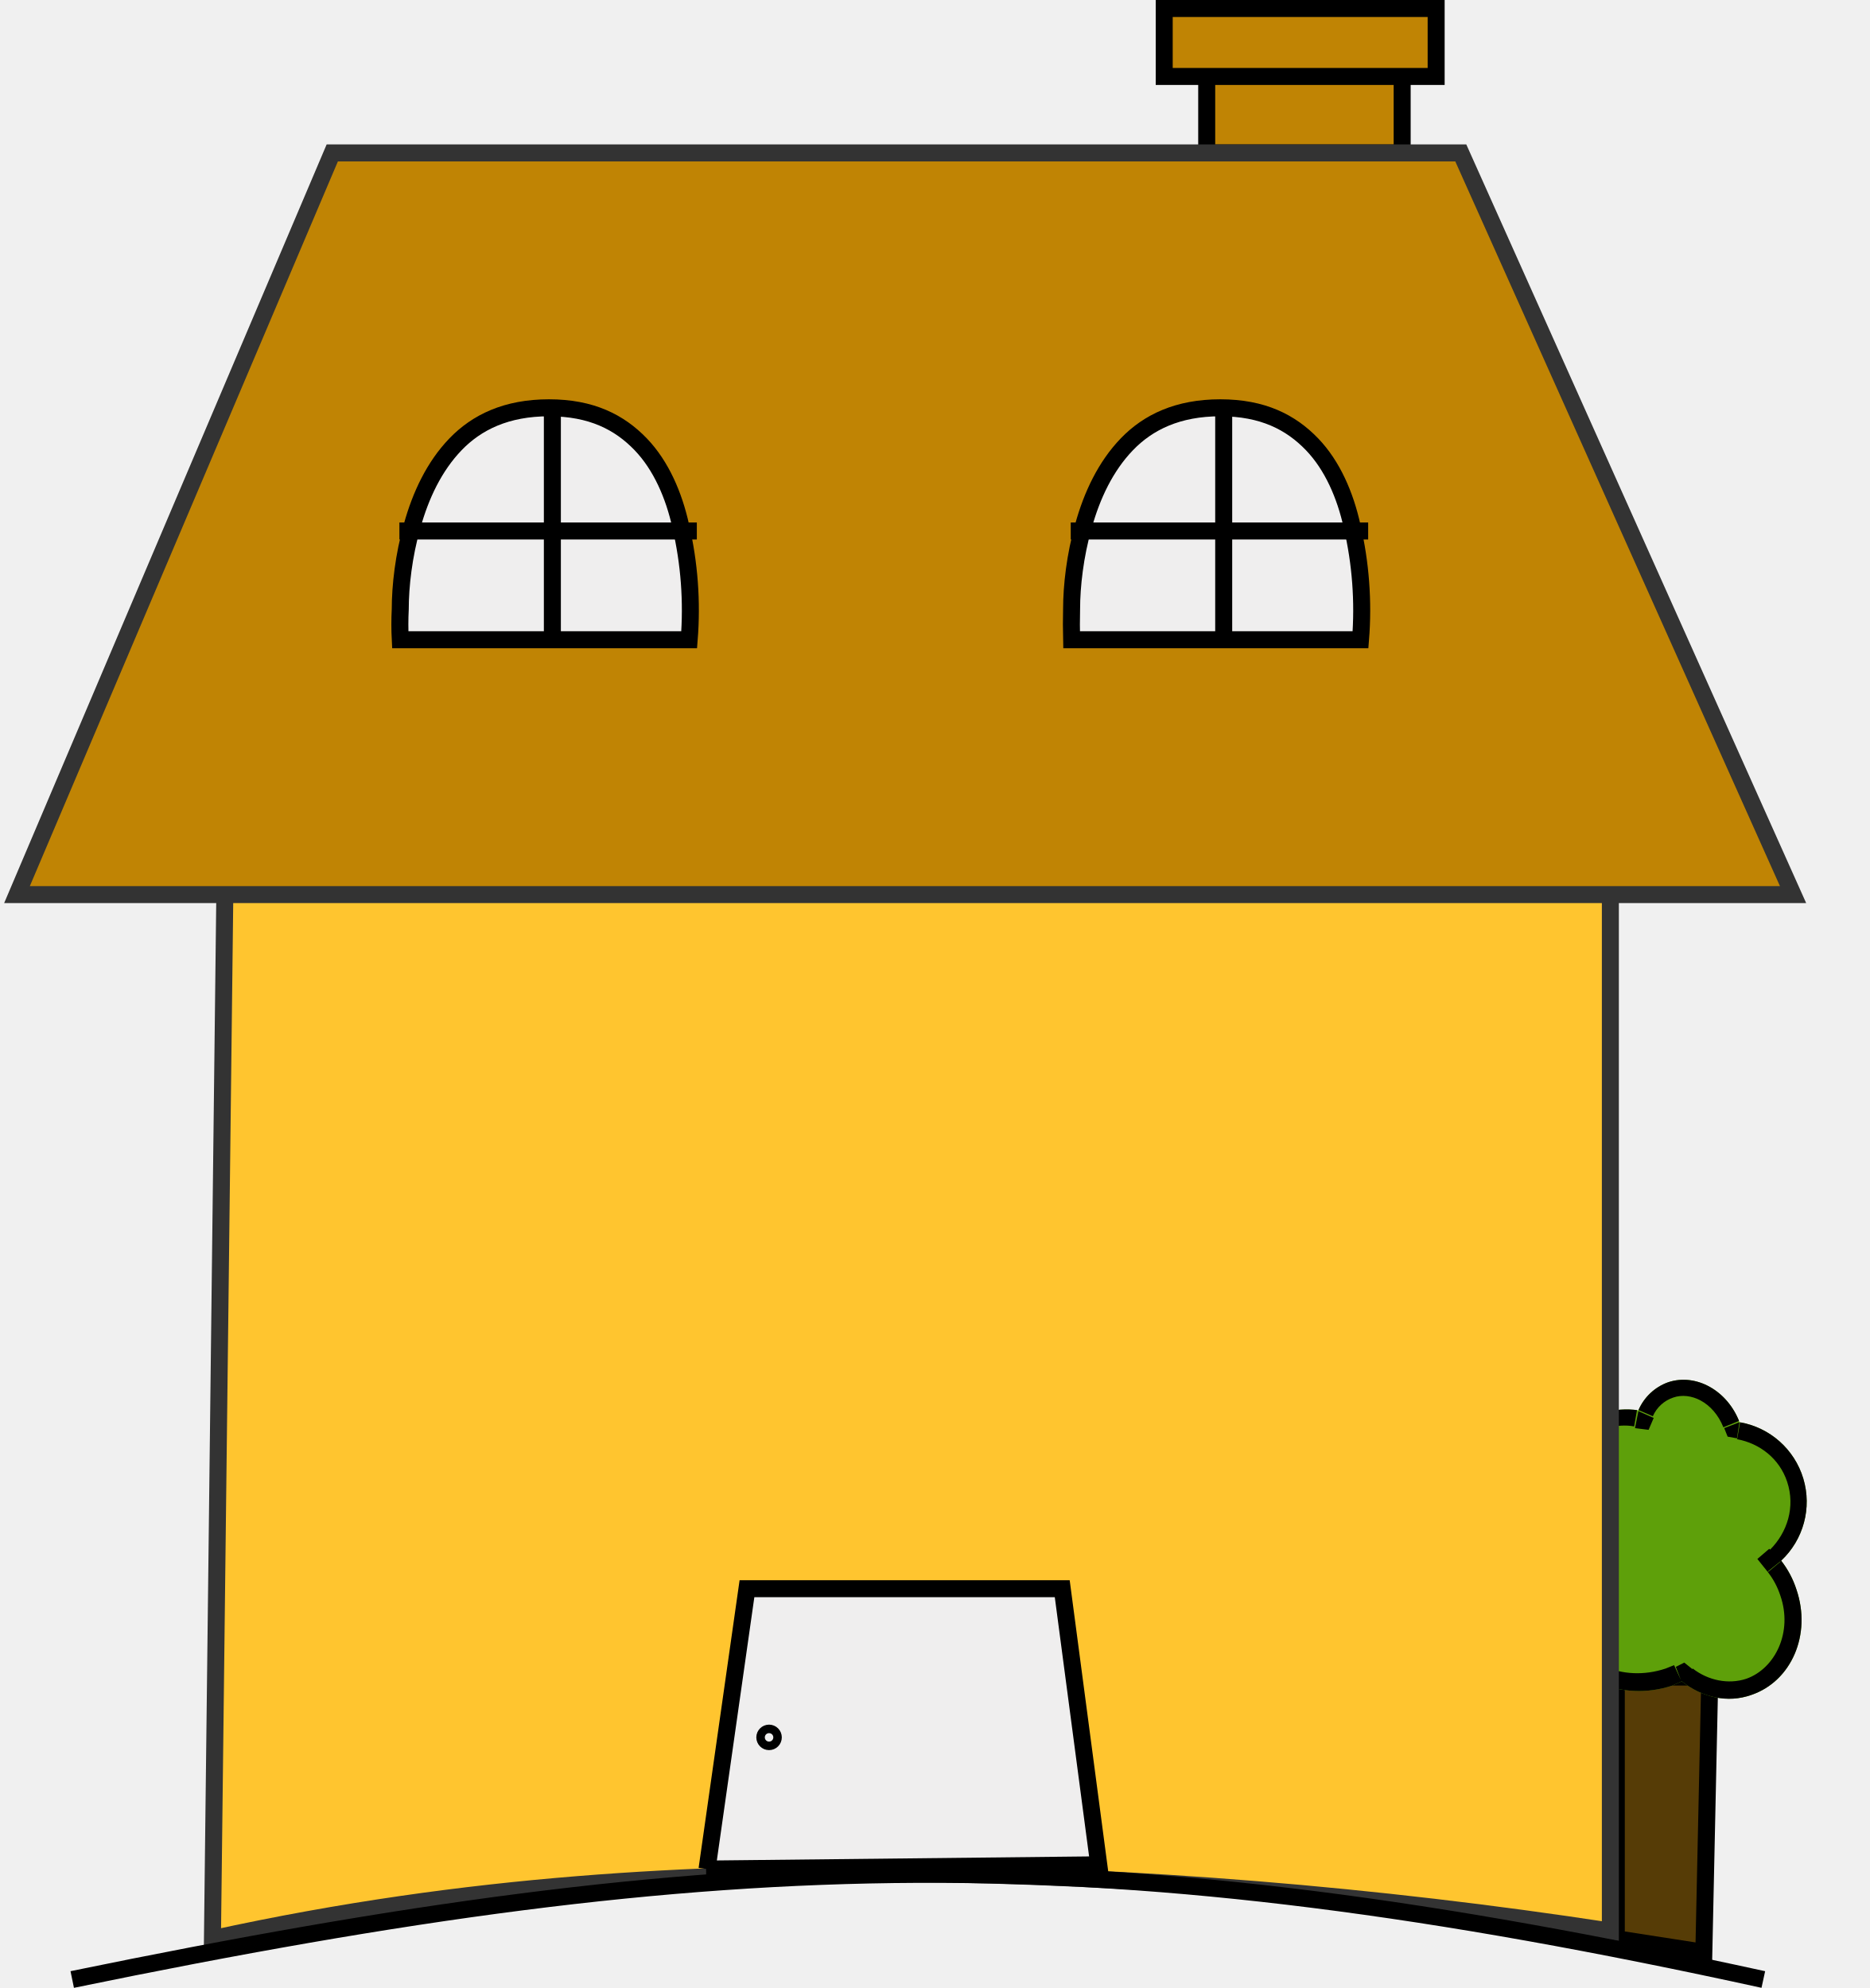
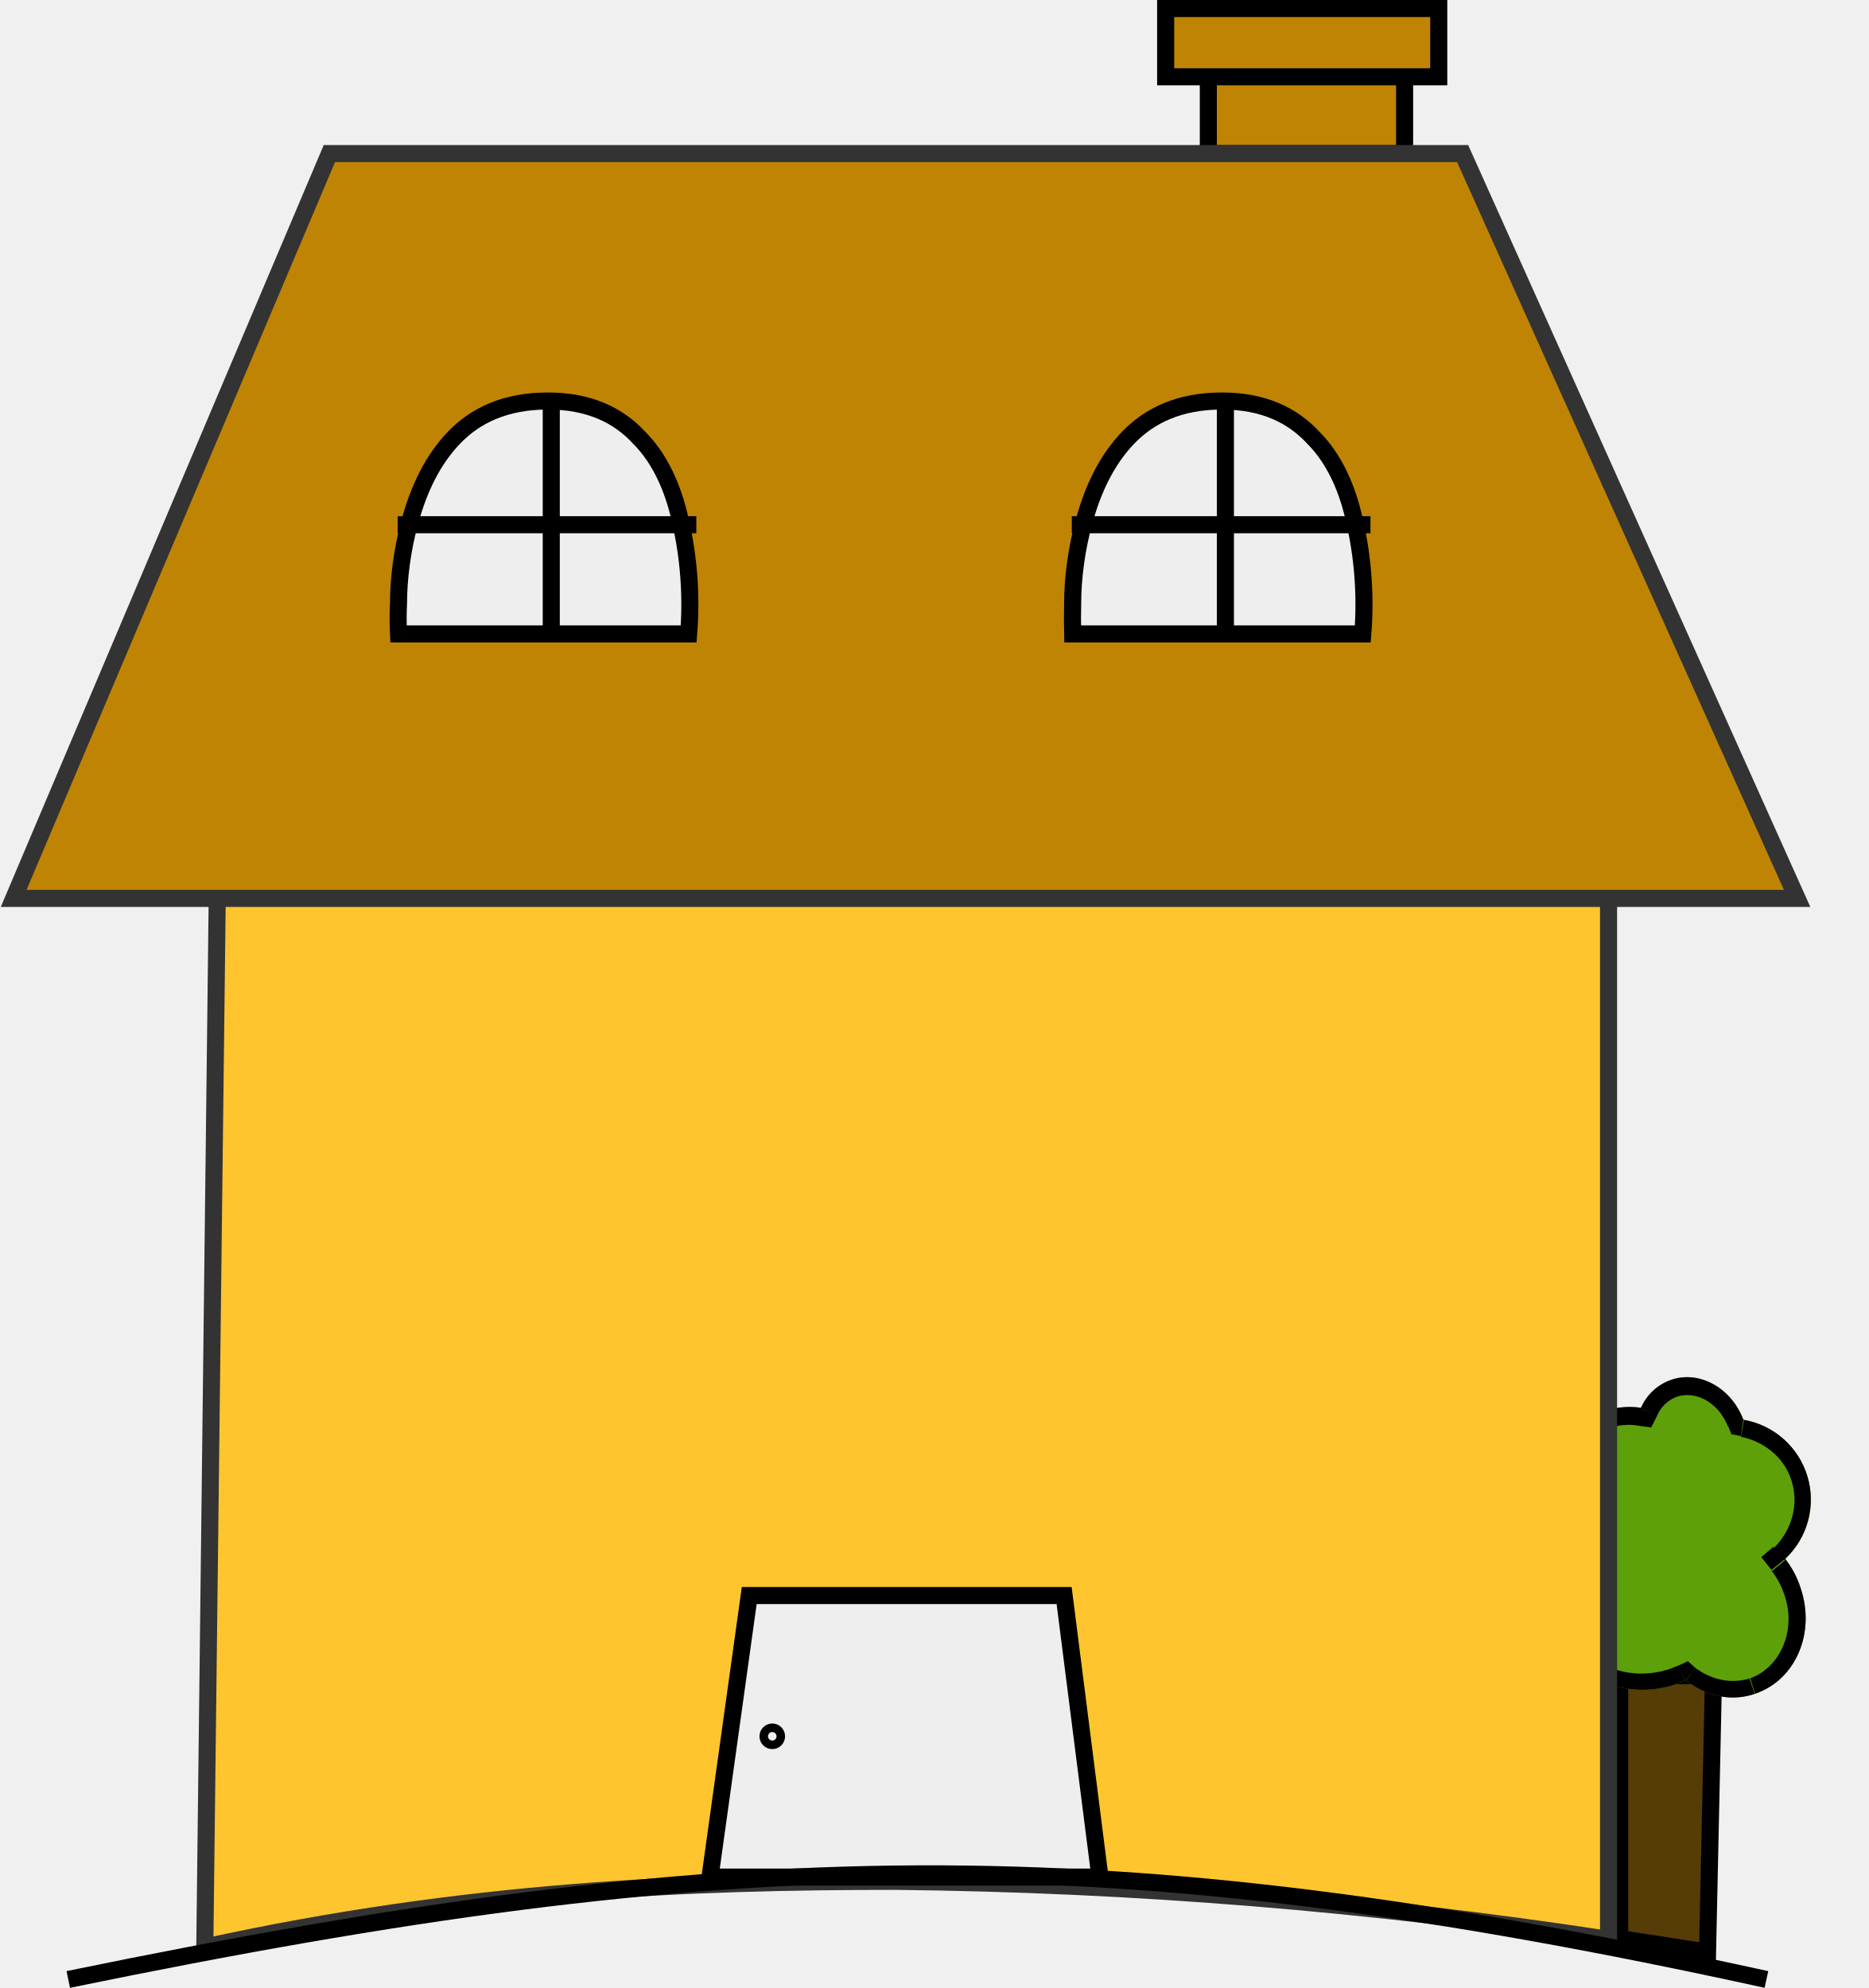
- <svg xmlns="http://www.w3.org/2000/svg" width="220" height="234" fill="none">
-   <path d="M190.2 197.4h11l-.7 32.4-10.3-1.6v-30.8z" fill="#563C06" stroke="#000" stroke-width="2" />
+ <svg xmlns="http://www.w3.org/2000/svg" width="219" height="233" fill="none">
+   <path d="M189.8 196.4h11l-.7 32.4-10.3-1.6v-30.8z" fill="#563C06" stroke="#000" stroke-width="2" />
  <mask id="a" fill="#fff">
-     <path fill-rule="evenodd" clip-rule="evenodd" d="M204.7 167.4a9.5 9.5 0 0 1 4.9 16.3 11 11 0 0 1 1.8 3.4c1.8 5.3-.6 10.8-5.3 12.4-2.8 1-5.8.3-8.2-1.6l-1.1.5c-6 2-12.4-.8-14.3-6.3-1.2-3.7-.1-7.6 2.6-10.5-.9-1-1.6-2-2-3.4a9.3 9.3 0 0 1 5.5-11.9c1.4-.4 2.8-.5 4.2-.3a6 6 0 0 1 3.5-3.3c3.3-1.1 7 1 8.4 4.7z" />
+     <path fill-rule="evenodd" clip-rule="evenodd" d="M204.3 166.4a9.5 9.5 0 0 1 4.9 16.3 11 11 0 0 1 1.8 3.4c1.8 5.3-.6 10.8-5.3 12.4-2.8 1-5.8.3-8.2-1.6l-1.1.5c-6 2-12.4-.8-14.3-6.3-1.2-3.7-.1-7.6 2.6-10.5a10 10 0 0 1-2-3.4 9.3 9.3 0 0 1 5.5-11.9c1.4-.4 2.8-.5 4.1-.3a6 6 0 0 1 3.6-3.3c3.3-1.1 7 1 8.4 4.7z" />
  </mask>
-   <path fill-rule="evenodd" clip-rule="evenodd" d="M204.7 167.4a9.5 9.5 0 0 1 4.9 16.3 11 11 0 0 1 1.8 3.4c1.8 5.3-.6 10.8-5.3 12.4-2.8 1-5.8.3-8.2-1.6l-1.1.5c-6 2-12.4-.8-14.3-6.3-1.2-3.7-.1-7.6 2.6-10.5-.9-1-1.6-2-2-3.4a9.3 9.3 0 0 1 5.5-11.9c1.4-.4 2.8-.5 4.2-.3a6 6 0 0 1 3.5-3.3c3.3-1.1 7 1 8.4 4.7z" fill="#5EA00A" />
-   <path d="M204.7 167.4l-1.8.7.4 1 1.1.2.3-2zm4.9 16.3l-1.4-1.4-1.4 1.2 1.2 1.5 1.6-1.3zM197.9 198l1.3-1.5-1-.8-1 .5.7 1.8zm-12.8-16.3l1.4 1.4 1.3-1.3-1.2-1.4-1.5 1.3zm7.7-15.6l-.4 2 1.6.2.6-1.4-1.8-.8zm11.6 3.3c2.7.5 5 2.3 5.9 5l3.8-1.3c-1.4-4.1-5-7-9-7.6l-.7 4zm5.9 5c1 3 0 6-2 8l2.6 3c3.3-3 4.7-7.8 3.2-12.3l-3.8 1.3zM208 185a9 9 0 0 1 1.5 2.8l3.8-1.3a13 13 0 0 0-2.2-4l-3 2.5zm1.5 2.8c1.5 4.3-.6 8.6-4 9.8l1.2 3.8c6-2 8.7-8.8 6.6-15l-3.8 1.4zm-4 9.8c-2.1.7-4.5.2-6.3-1.2l-2.5 3.1c2.8 2.2 6.5 3 10 1.9l-1.2-3.8zM197 196l-1 .4 1.3 3.8 1.4-.5-1.7-3.7zm-1 .4c-5.1 1.7-10.2-.7-11.7-5l-3.8 1.3c2.3 6.7 9.9 9.8 16.8 7.5l-1.3-3.8zm-11.7-5c-1-3-.1-6.1 2.1-8.5l-2.9-2.7c-3.1 3.3-4.5 8-3 12.5l3.8-1.3zm2.2-11.2a8 8 0 0 1-1.6-2.7l-3.8 1.3a12 12 0 0 0 2.4 4l3-2.6zm-1.6-2.7c-1.4-4 .7-8.2 4.2-9.4l-1.3-3.8c-5.8 2-8.7 8.5-6.7 14.5l3.8-1.3zm4.2-9.4c1-.3 2.2-.4 3.2-.2l.7-4c-1.7-.2-3.4-.1-5.2.4l1.3 3.8zm5.4-1.4a4 4 0 0 1 2.4-2.2l-1.3-3.8a8 8 0 0 0-4.8 4.4l3.7 1.6zm2.4-2.2c2-.7 4.7.5 5.9 3.5l3.7-1.5c-1.7-4.4-6.4-7.4-11-5.8l1.4 3.8z" fill="#000" mask="url(#a)" />
-   <path fill="#C08404" stroke="#000" stroke-width="2" d="M142 9h23v9h-23zM137 1h32v8h-32z" />
-   <path d="M25 228.2l1.5-126.7h163v125.8a593 593 0 0 0-83.5-6.8c-24.2 0-50.4 1-81 7.7z" fill="#FFC52F" stroke="#333" stroke-width="2" />
-   <path d="M171.9 18l39.1 87.3H2L39.1 18h132.7z" fill="#C08404" stroke="#333" stroke-width="2" />
-   <path d="M64.6 48c5 0 8.3 1.7 10.8 4.3 2.4 2.5 3.9 6 4.7 9.6a43.7 43.7 0 0 1 1 13.4h-34a35.5 35.5 0 0 1 0-3.6c0-2.7.4-6.3 1.4-9.8 1-3.6 2.6-7 5.1-9.6 2.5-2.6 6-4.3 11-4.3z" fill="#EFEEEE" stroke="#000" stroke-width="2" />
-   <path stroke="#000" stroke-width="2" d="M65 48v28M47 62.5h35" />
-   <path d="M143.6 48c5 0 8.3 1.7 10.8 4.3 2.4 2.5 3.9 6 4.7 9.6a43.7 43.7 0 0 1 1 13.4h-34a73.3 73.3 0 0 1 0-3.6c0-2.7.4-6.3 1.4-9.8 1-3.6 2.6-7 5.1-9.6 2.5-2.6 6-4.3 11-4.3z" fill="#EFEEEE" stroke="#000" stroke-width="2" />
-   <path stroke="#000" stroke-width="2" d="M144 48v28M126 62.5h35" />
-   <path d="M83.2 220l4.7-33H125l4.3 32.5-46.2.5z" fill="#EFEEEE" stroke="#000" stroke-width="2" />
-   <circle cx="90.5" cy="204.5" r="1" stroke="#000" />
-   <path d="M8.5 233c77.7-16 121.3-17 199 0" stroke="#000" stroke-width="2" />
+   <path fill-rule="evenodd" clip-rule="evenodd" d="M204.3 166.4a9.5 9.5 0 0 1 4.9 16.3 11 11 0 0 1 1.8 3.4c1.8 5.3-.6 10.8-5.3 12.4-2.8 1-5.8.3-8.2-1.6l-1.1.5c-6 2-12.4-.8-14.3-6.3-1.2-3.7-.1-7.6 2.6-10.5a10 10 0 0 1-2-3.4 9.3 9.3 0 0 1 5.5-11.9c1.4-.4 2.8-.5 4.1-.3a6 6 0 0 1 3.6-3.3c3.3-1.1 7 1 8.4 4.7z" fill="#5EA00A" />
+   <path d="M204.3 166.4l-1.8.7.4 1 1.1.2.3-2zm4.9 16.3l-1.4-1.4-1.4 1.2 1.2 1.5 1.6-1.3zM197.5 197l1.2-1.5-.9-.8-1.1.5.8 1.8zm-12.8-16.3l1.4 1.4 1.3-1.3-1.2-1.4-1.5 1.3zm7.6-15.6l-.3 2 1.5.2.7-1.4-1.9-.8zm11.7 3.3c2.6.5 5 2.3 5.9 5l3.8-1.3c-1.4-4.1-5-7-9-7.6l-.7 4zm5.9 5c1 3 0 6-2 8l2.6 3c3.3-3 4.7-7.8 3.2-12.3l-3.8 1.3zm-2.3 10.7a9 9 0 0 1 1.5 2.8l3.8-1.3a13 13 0 0 0-2.2-4l-3 2.5zm1.5 2.8c1.5 4.3-.6 8.6-4 9.8l1.2 3.8c6-2 8.7-8.8 6.6-15l-3.8 1.4zm-4 9.8c-2.2.7-4.5.2-6.4-1.2l-2.4 3.1c2.8 2.2 6.5 3 10 1.9l-1.3-3.8zm-8.4-1.5l-1 .4 1.3 3.8 1.3-.5-1.6-3.7zm-1 .4c-5.1 1.7-10.3-.7-11.7-5l-3.8 1.3c2.3 6.7 9.9 9.8 16.8 7.5l-1.3-3.8zm-11.7-5c-1-3-.1-6.1 2.1-8.5l-2.9-2.7c-3.1 3.3-4.5 8-3 12.5l3.8-1.3zm2.2-11.2a7.9 7.9 0 0 1-1.6-2.7l-3.8 1.3c.5 1.5 1.3 3 2.4 4l3-2.6zm-1.6-2.7c-1.4-4 .6-8.2 4.2-9.4l-1.3-3.8c-5.8 2-8.7 8.5-6.7 14.5l3.8-1.3zm4.2-9.4c1-.3 2.2-.4 3.2-.2l.7-4c-1.7-.2-3.5-.1-5.2.4l1.3 3.8zm5.4-1.4a4 4 0 0 1 2.3-2.2l-1.2-3.8a8 8 0 0 0-4.8 4.4l3.7 1.6zm2.3-2.2c2.1-.7 4.8.5 6 3.5l3.7-1.5c-1.7-4.4-6.4-7.4-11-5.8l1.3 3.8z" fill="#000" mask="url(#a)" />
+   <path fill="#C08404" stroke="#000" stroke-width="2" d="M141.6 9h23v9h-23zM136.6 1h32v8h-32z" />
+   <path d="M24 228.2l1.5-126.7h163v125.8a593 593 0 0 0-83.5-6.8c-24.2 0-50.4 1-81 7.7z" fill="#FFC52F" stroke="#333" stroke-width="2" />
+   <path d="M171.4 18l39.2 87.3H1.6L38.6 18h132.7z" fill="#C08404" stroke="#333" stroke-width="2" />
+   <path d="M64.2 47c4.9 0 8.3 1.7 10.7 4.3 2.5 2.5 4 6 4.8 9.6a43.7 43.7 0 0 1 1 13.4h-34a35.5 35.5 0 0 1 0-3.6c0-2.7.4-6.3 1.4-9.8 1-3.6 2.6-7 5.1-9.6 2.5-2.6 6-4.3 11-4.3z" fill="#EFEEEE" stroke="#000" stroke-width="2" />
+   <path stroke="#000" stroke-width="2" d="M64.6 47v28M46.6 61.5h35" />
+   <path d="M143.2 47c4.9 0 8.3 1.7 10.7 4.3 2.5 2.5 4 6 4.8 9.6a43.7 43.7 0 0 1 1 13.4h-34a73.3 73.3 0 0 1 0-3.6c0-2.7.4-6.3 1.4-9.8 1-3.6 2.6-7 5.1-9.6 2.5-2.6 6-4.3 11-4.3z" fill="#EFEEEE" stroke="#000" stroke-width="2" />
+   <path stroke="#000" stroke-width="2" d="M143.6 47v28M125.6 61.5h35" />
+   <path d="M83.2 220l4.6-33h36.9l4.2 33H83.2z" fill="#EFEEEE" stroke="#000" stroke-width="2" />
+   <circle cx="90.5" cy="203.5" r="1" stroke="#000" />
+   <path d="M8 232c77.8-16 121.4-17 199 0" stroke="#000" stroke-width="2" />
</svg>
